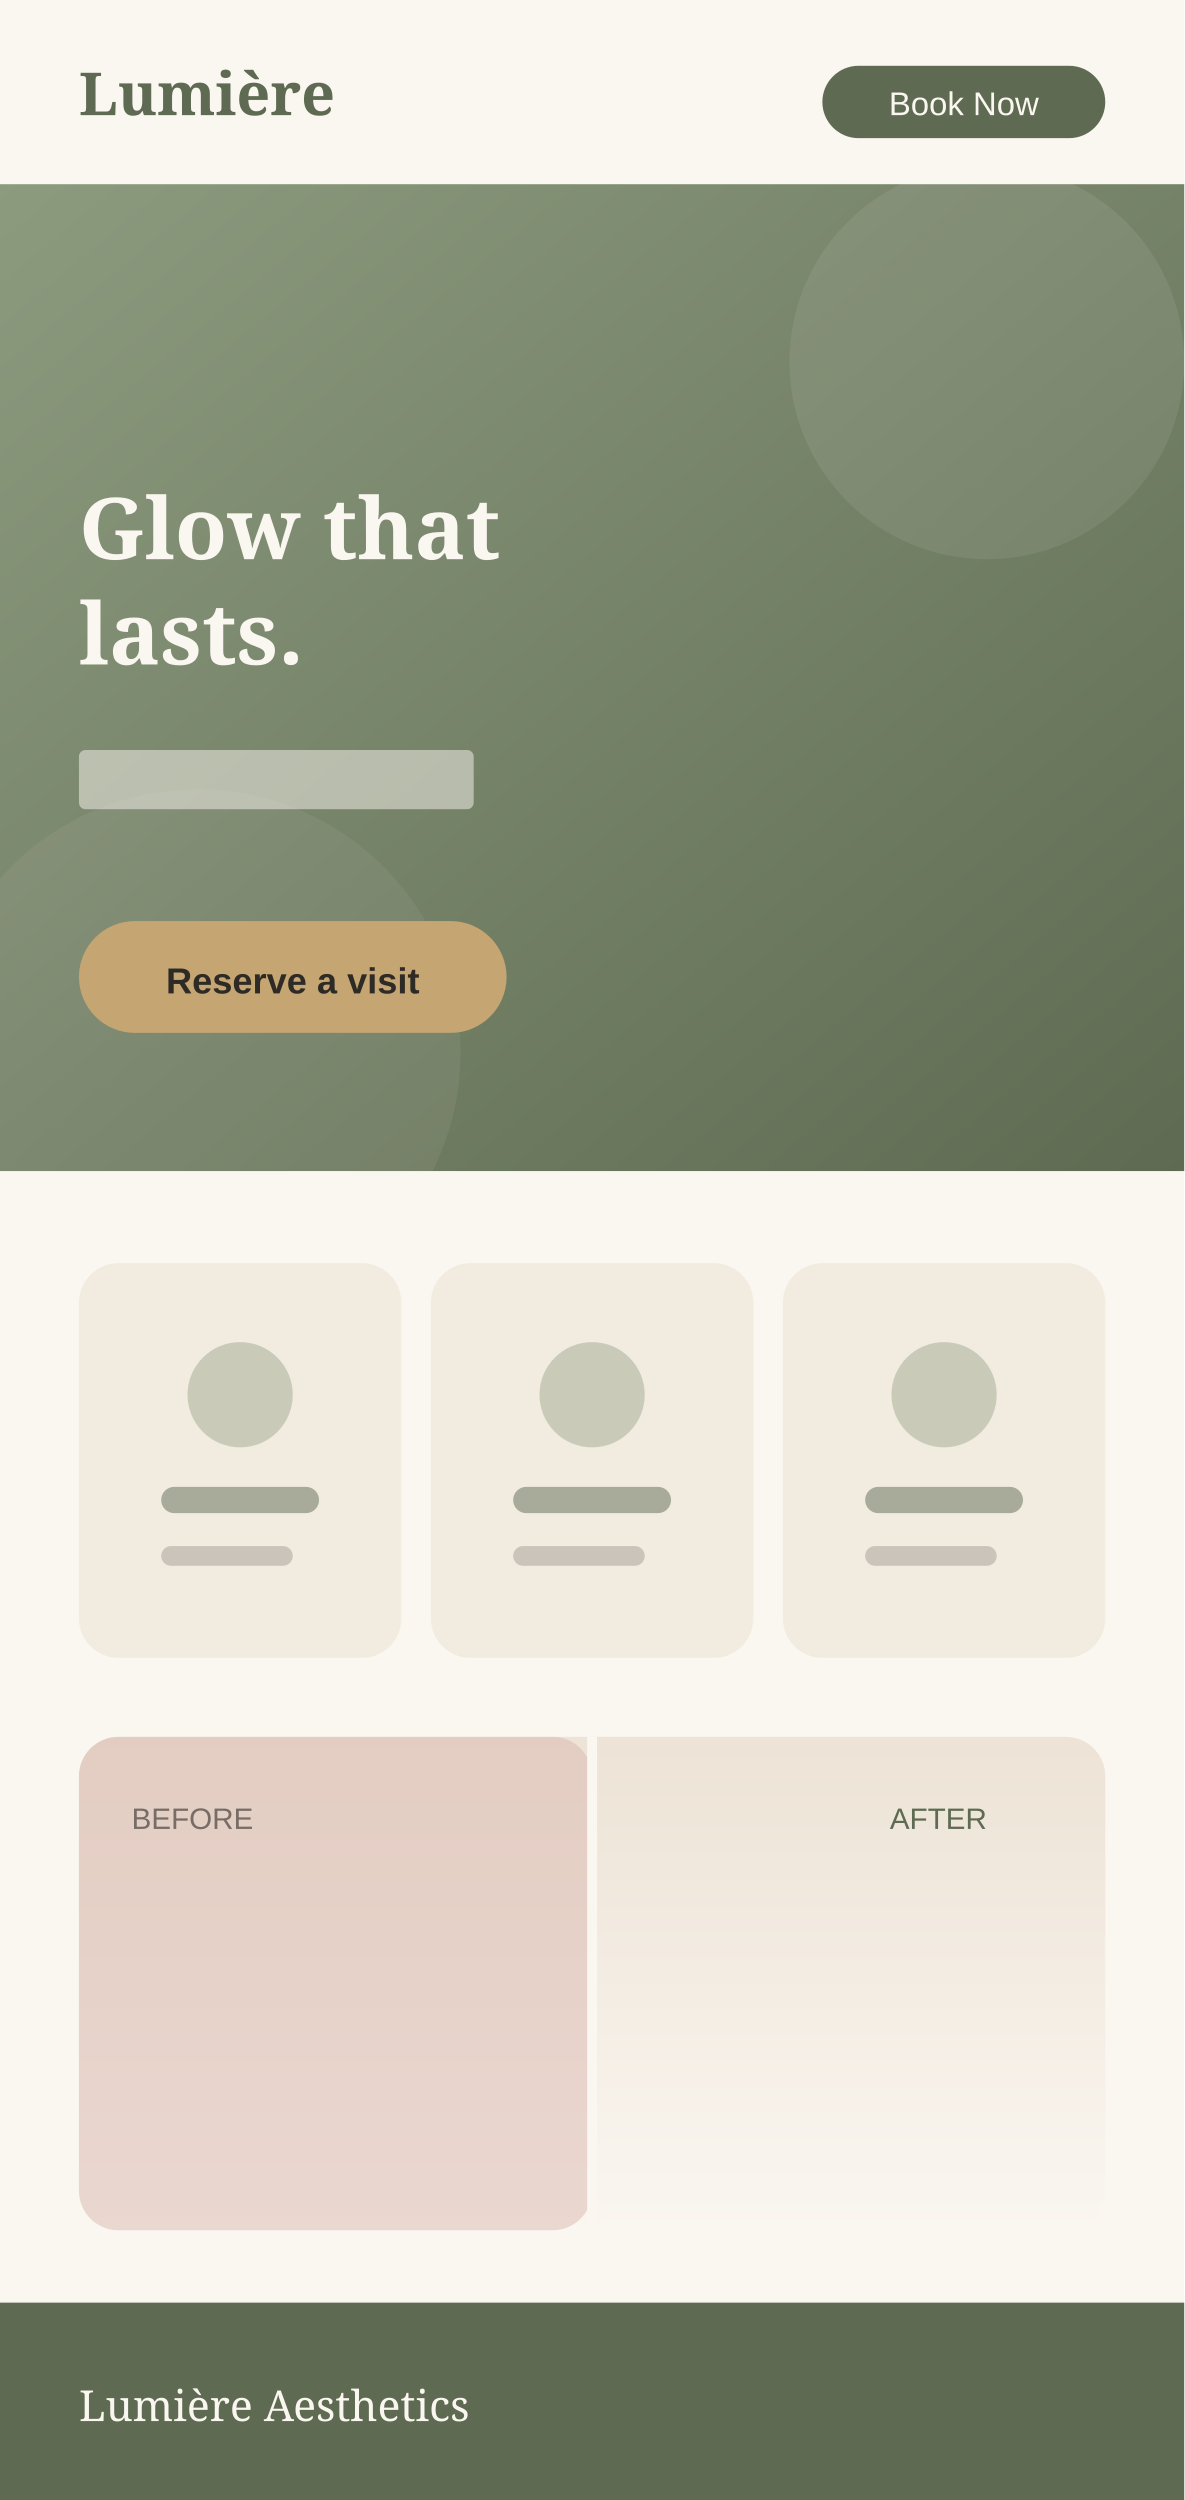
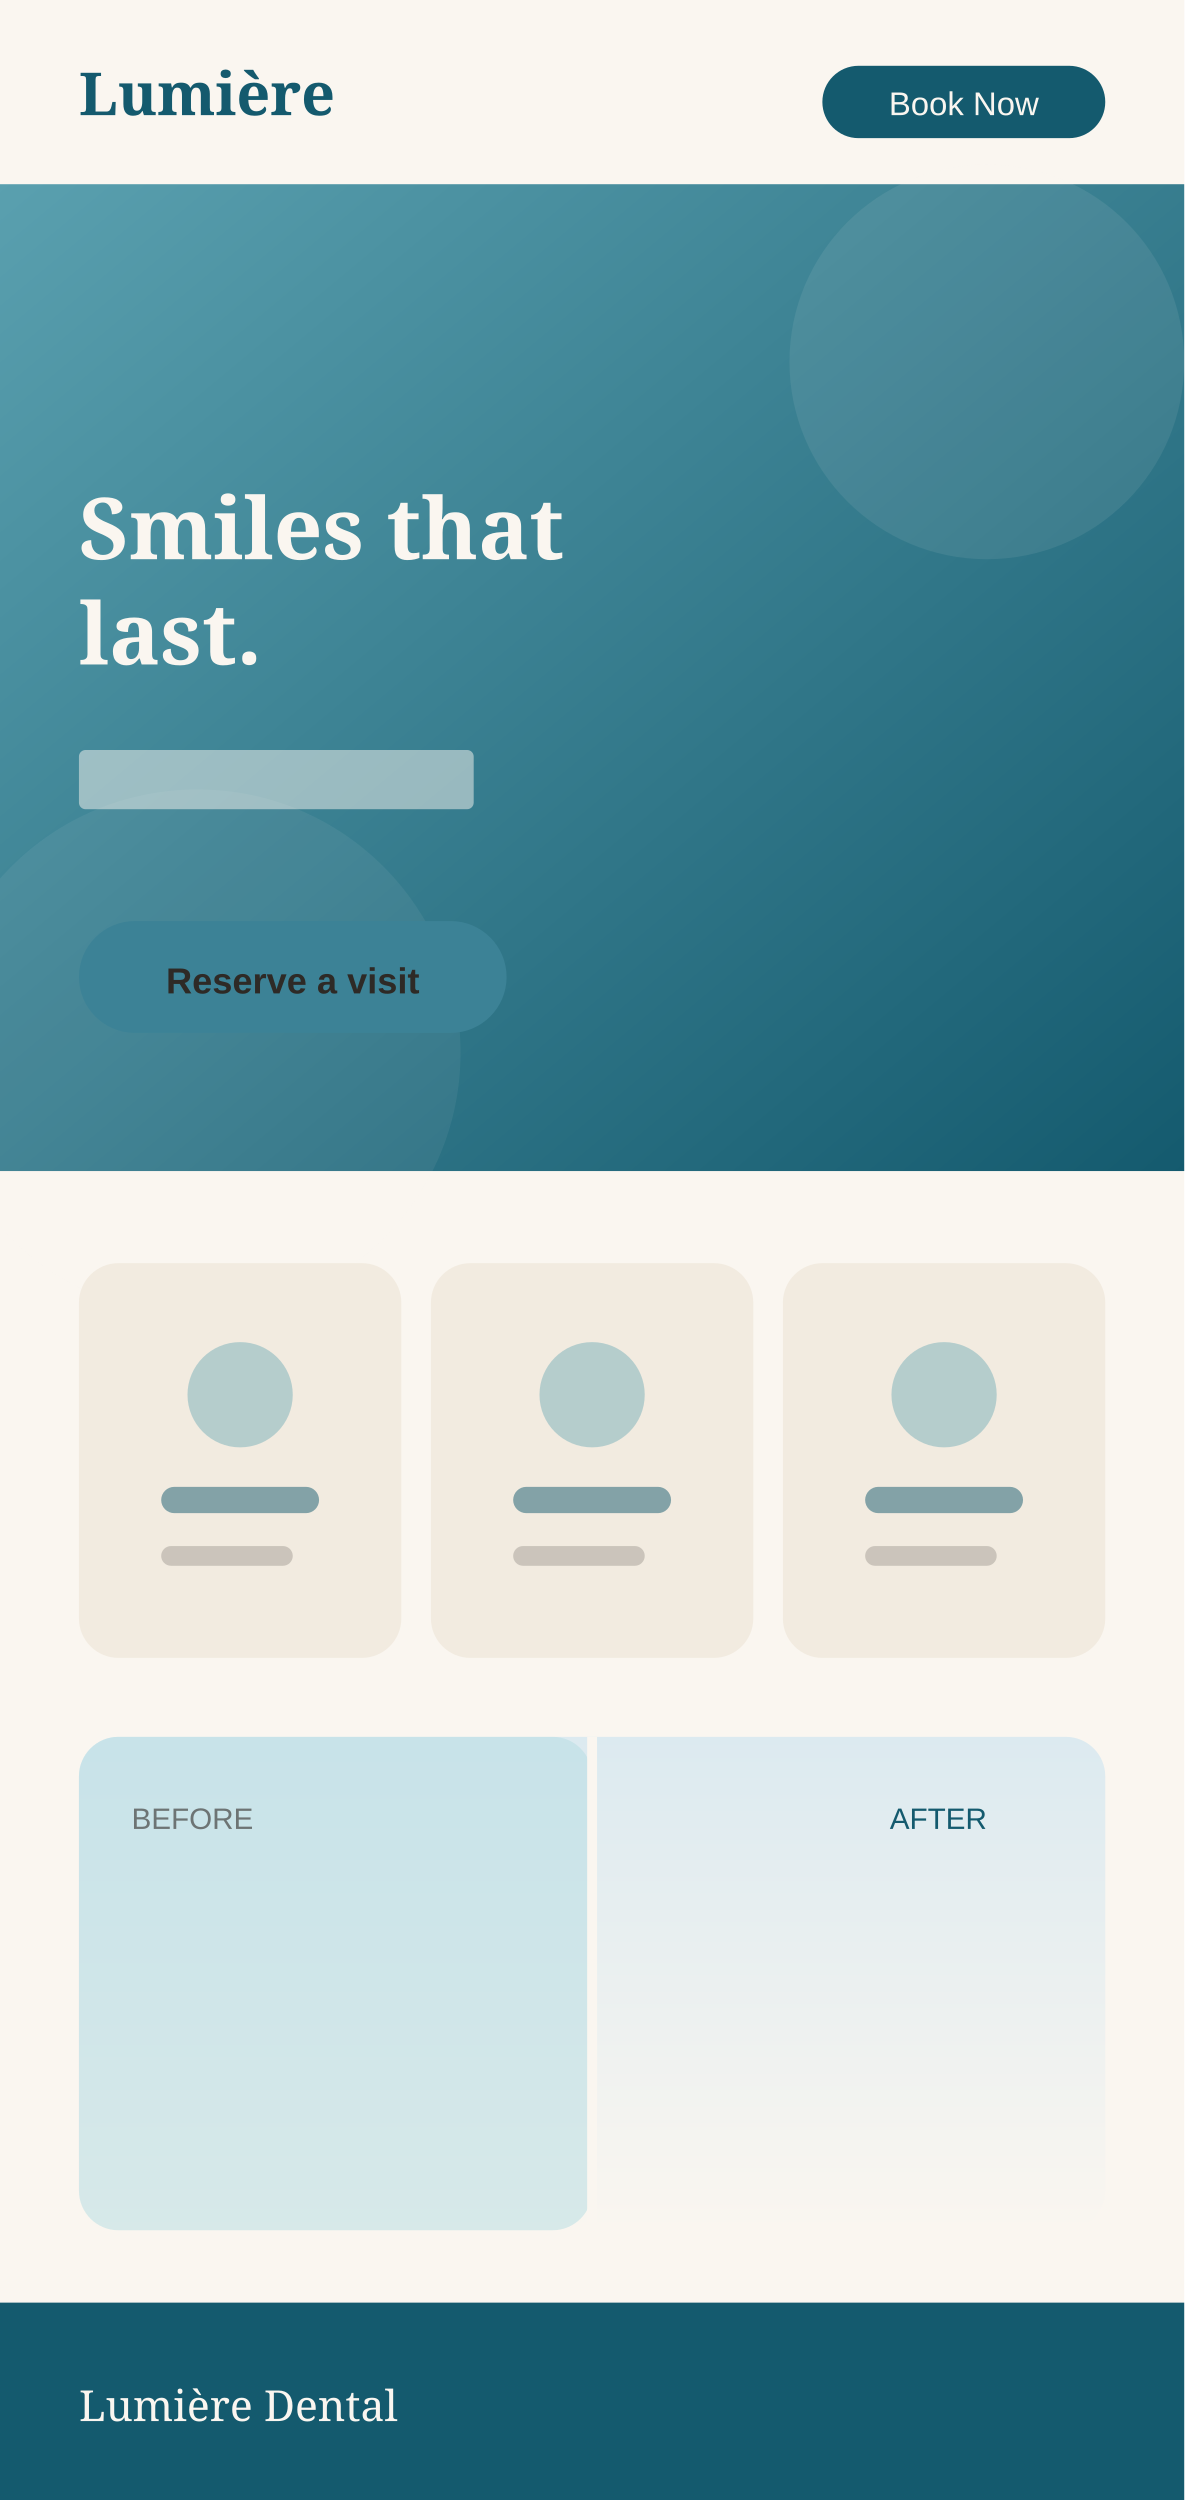
- <svg xmlns="http://www.w3.org/2000/svg" viewBox="0 0 360 760" width="360" height="760" role="img" aria-label="Med spa website preview">
+ <svg xmlns="http://www.w3.org/2000/svg" viewBox="0 0 360 760" width="360" height="760" role="img" aria-label="Dental clinic website preview">
  <defs>
    <linearGradient id="sky" x1="0" y1="0" x2="0" y2="1">
-       <stop offset="0" stop-color="#EDE3D6" />
+       <stop offset="0" stop-color="#DCEAF0" />
      <stop offset="1" stop-color="#FAF6F0" />
    </linearGradient>
    <linearGradient id="sage" x1="0" y1="0" x2="1" y2="1">
-       <stop offset="0" stop-color="#8C9A7E" />
-       <stop offset="1" stop-color="#5E6B52" />
+       <stop offset="0" stop-color="#5AA0AF" />
+       <stop offset="1" stop-color="#145A6E" />
    </linearGradient>
  </defs>
  <rect width="360" height="760" fill="#FAF6F0" />
  <rect x="0" y="0" width="360" height="56" fill="#FAF6F0" />
-   <text x="24" y="35" font-family="Georgia, serif" font-size="18" fill="#5E6B52" font-weight="600">Lumière</text>
-   <rect x="250" y="20" width="86" height="22" rx="11" fill="#5E6B52" />
+   <text x="24" y="35" font-family="Georgia, serif" font-size="18" fill="#145A6E" font-weight="600">Lumière</text>
+   <rect x="250" y="20" width="86" height="22" rx="11" fill="#145A6E" />
  <text x="293" y="35" font-family="Arial, sans-serif" font-size="10" fill="#FAF6F0" text-anchor="middle">Book Now</text>
  <rect x="0" y="56" width="360" height="300" fill="url(#sage)" />
  <circle cx="300" cy="110" r="60" fill="#FAF6F0" opacity="0.08" />
  <circle cx="60" cy="320" r="80" fill="#FAF6F0" opacity="0.06" />
-   <text x="24" y="170" font-family="Georgia, serif" font-size="26" fill="#FAF6F0" font-weight="600">Glow that</text>
-   <text x="24" y="202" font-family="Georgia, serif" font-size="26" fill="#FAF6F0" font-weight="600">lasts.</text>
+   <text x="24" y="170" font-family="Georgia, serif" font-size="26" fill="#FAF6F0" font-weight="600">Smiles that</text>
+   <text x="24" y="202" font-family="Georgia, serif" font-size="26" fill="#FAF6F0" font-weight="600">last.</text>
  <rect x="24" y="228" width="120" height="18" rx="2" fill="#FAF6F0" opacity="0.5" />
-   <rect x="24" y="280" width="130" height="34" rx="17" fill="#C5A572" />
+   <rect x="24" y="280" width="130" height="34" rx="17" fill="#3C8296" />
  <text x="89" y="302" font-family="Arial, sans-serif" font-size="11" fill="#2E2A26" text-anchor="middle" font-weight="600">Reserve a visit</text>
  <rect x="24" y="384" width="98" height="120" rx="12" fill="#F2EBE0" />
  <rect x="131" y="384" width="98" height="120" rx="12" fill="#F2EBE0" />
  <rect x="238" y="384" width="98" height="120" rx="12" fill="#F2EBE0" />
-   <circle cx="73" cy="424" r="16" fill="#8C9A7E" opacity="0.4" />
-   <circle cx="180" cy="424" r="16" fill="#8C9A7E" opacity="0.4" />
-   <circle cx="287" cy="424" r="16" fill="#8C9A7E" opacity="0.4" />
-   <rect x="49" y="452" width="48" height="8" rx="4" fill="#5E6B52" opacity="0.5" />
-   <rect x="156" y="452" width="48" height="8" rx="4" fill="#5E6B52" opacity="0.5" />
-   <rect x="263" y="452" width="48" height="8" rx="4" fill="#5E6B52" opacity="0.5" />
+   <circle cx="73" cy="424" r="16" fill="#5AA0AF" opacity="0.4" />
+   <circle cx="180" cy="424" r="16" fill="#5AA0AF" opacity="0.4" />
+   <circle cx="287" cy="424" r="16" fill="#5AA0AF" opacity="0.4" />
+   <rect x="49" y="452" width="48" height="8" rx="4" fill="#145A6E" opacity="0.5" />
+   <rect x="156" y="452" width="48" height="8" rx="4" fill="#145A6E" opacity="0.5" />
+   <rect x="263" y="452" width="48" height="8" rx="4" fill="#145A6E" opacity="0.5" />
  <rect x="49" y="470" width="40" height="6" rx="3" fill="#2E2A26" opacity="0.2" />
  <rect x="156" y="470" width="40" height="6" rx="3" fill="#2E2A26" opacity="0.2" />
  <rect x="263" y="470" width="40" height="6" rx="3" fill="#2E2A26" opacity="0.2" />
  <rect x="24" y="528" width="312" height="150" rx="12" fill="url(#sky)" />
-   <rect x="24" y="528" width="156" height="150" rx="12" fill="#D9B8B0" opacity="0.5" />
+   <rect x="24" y="528" width="156" height="150" rx="12" fill="#B4DCE1" opacity="0.5" />
  <line x1="180" y1="528" x2="180" y2="678" stroke="#FAF6F0" stroke-width="3" />
  <text x="40" y="556" font-family="Arial, sans-serif" font-size="9" fill="#2E2A26" opacity="0.6">BEFORE</text>
-   <text x="300" y="556" font-family="Arial, sans-serif" font-size="9" fill="#5E6B52" text-anchor="end">AFTER</text>
-   <rect x="0" y="700" width="360" height="60" fill="#5E6B52" />
-   <text x="24" y="736" font-family="Georgia, serif" font-size="13" fill="#FAF6F0">Lumière Aesthetics</text>
+   <text x="300" y="556" font-family="Arial, sans-serif" font-size="9" fill="#145A6E" text-anchor="end">AFTER</text>
+   <rect x="0" y="700" width="360" height="60" fill="#145A6E" />
+   <text x="24" y="736" font-family="Georgia, serif" font-size="13" fill="#FAF6F0">Lumière Dental</text>
</svg>
